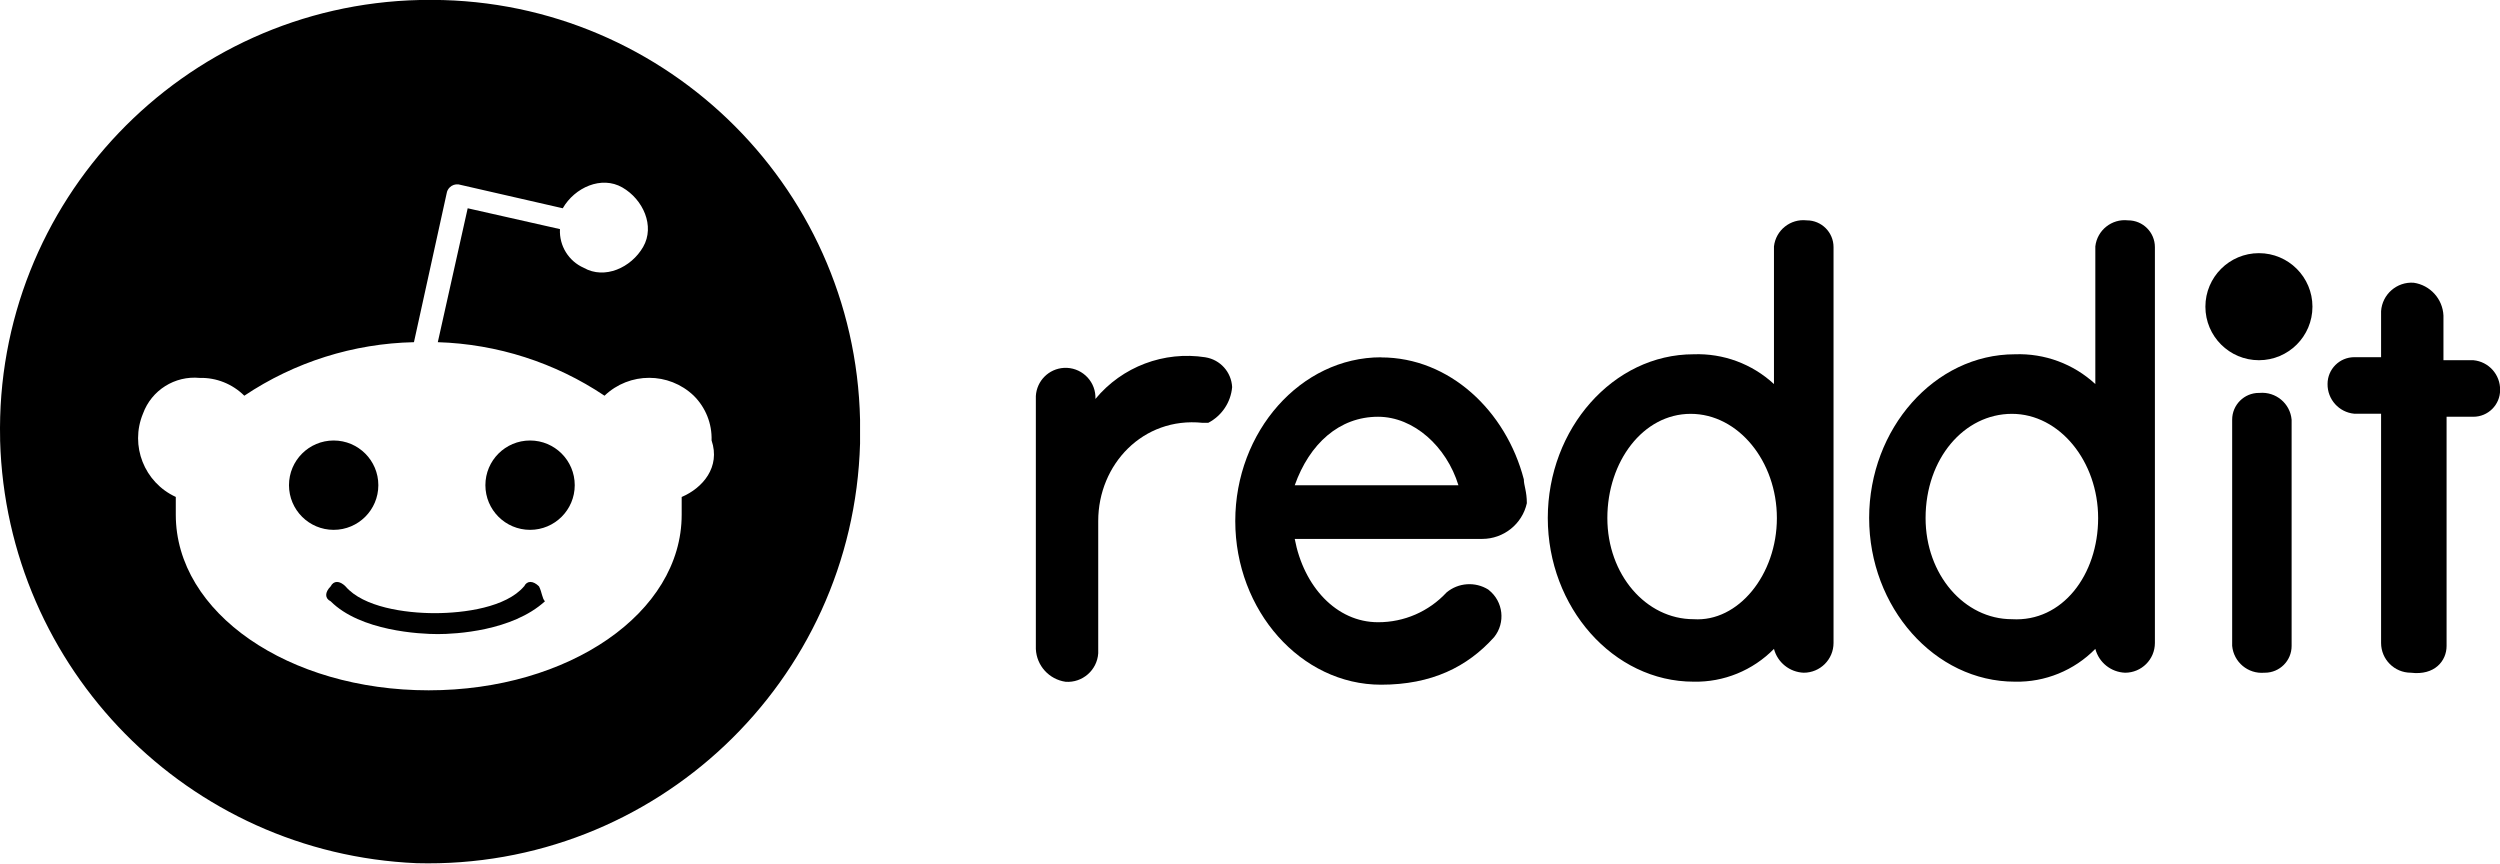
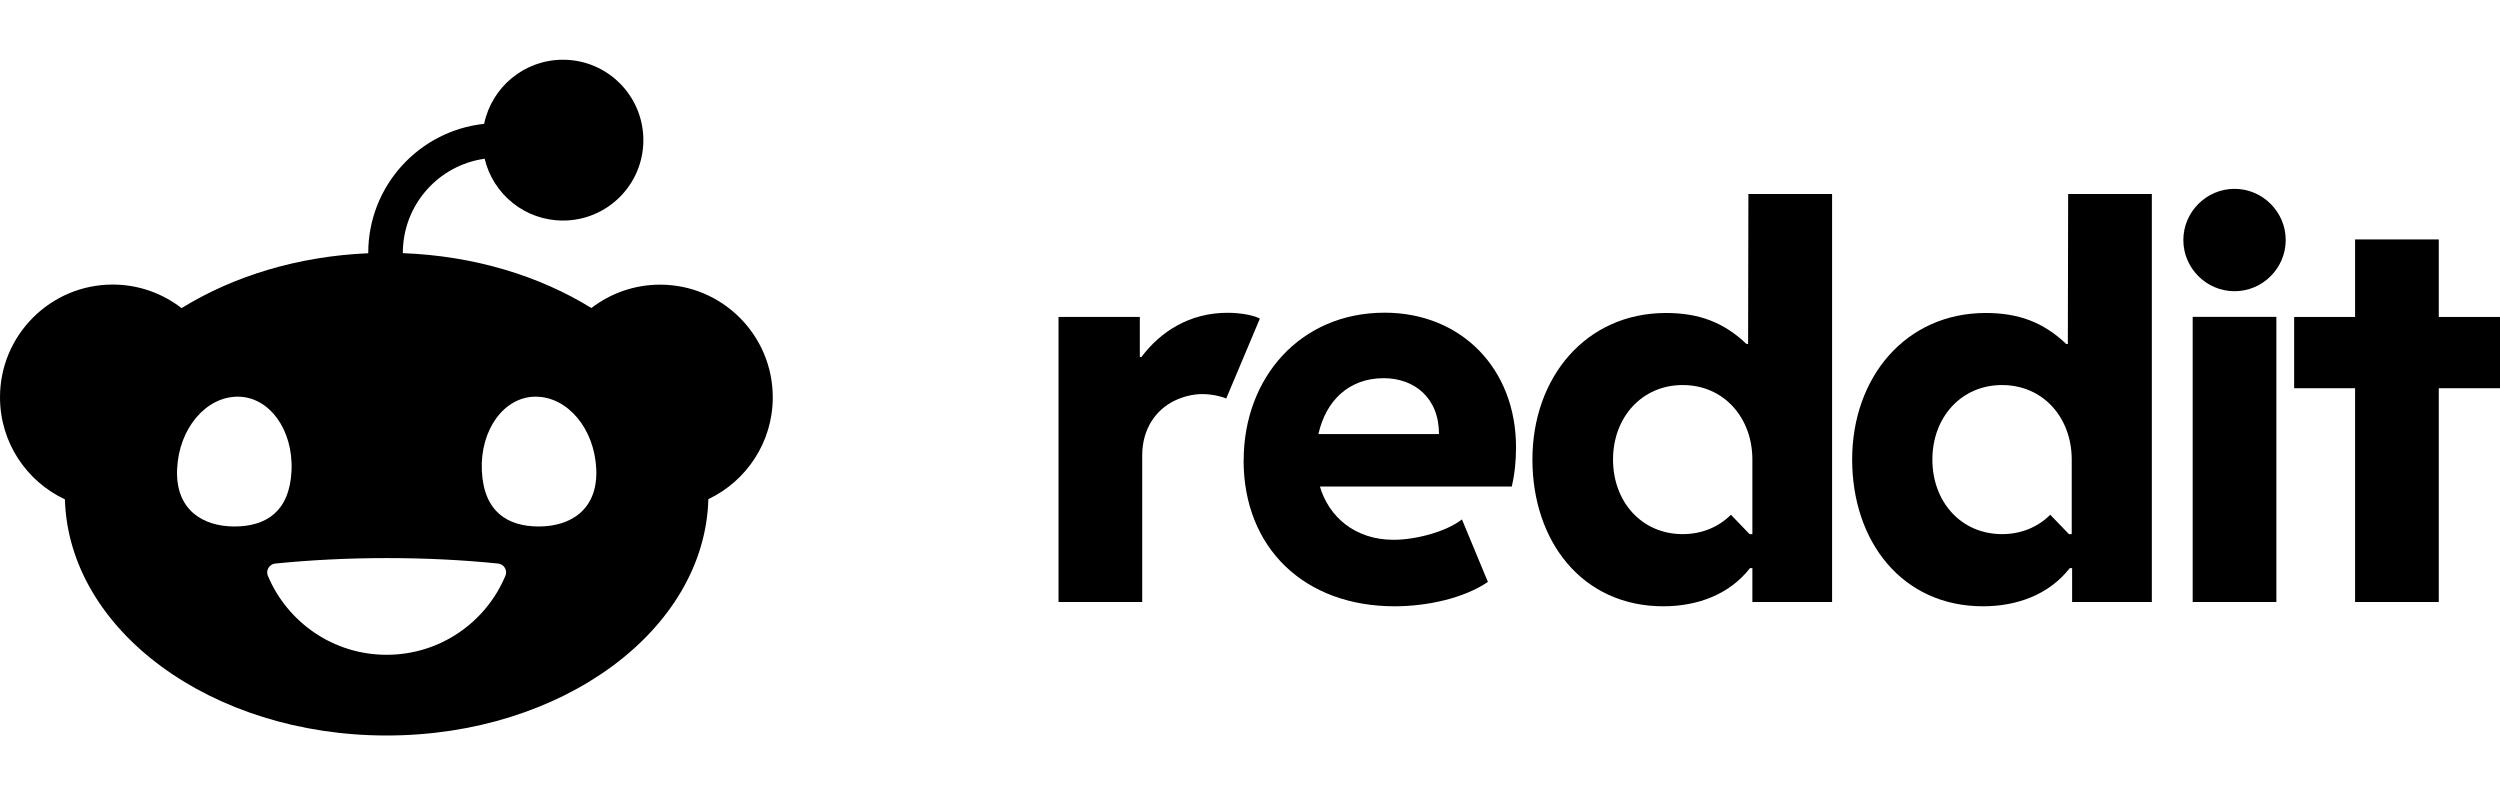
- <svg xmlns="http://www.w3.org/2000/svg" id="a" viewBox="0 0 231.67 80">
+ <svg xmlns="http://www.w3.org/2000/svg" id="Layer_1" viewBox="0 0 251.53 80">
  <defs>
-     <style>.b{stroke-width:0px;}</style>
+     <style>.cls-1{stroke-width:0px;}</style>
  </defs>
-   <circle class="b" cx="209.33" cy="28.42" r="4.96" />
-   <path class="b" d="m127.98,33.11c-7.45,0-13.51,6.89-13.51,15.17s6.06,15.17,13.51,15.17c4.69,0,8-1.65,10.48-4.41,1.07-1.34.85-3.29-.49-4.36-.02-.02-.04-.03-.06-.05-1.21-.75-2.77-.64-3.86.27-1.64,1.77-3.94,2.77-6.35,2.76-3.86,0-6.89-3.31-7.72-7.72h17.37c1.98,0,3.71-1.37,4.14-3.31,0-1.1-.28-1.65-.28-2.21-1.65-6.34-6.88-11.3-13.23-11.3Zm-8,11.86c1.37-3.86,4.14-6.35,7.72-6.35,3.31,0,6.35,2.76,7.45,6.35h-15.17Z" />
-   <path class="b" d="m111.71,33.11c-3.84-.6-7.72.86-10.2,3.86v-.27c-.08-1.52-1.39-2.69-2.91-2.61-1.41.08-2.53,1.2-2.61,2.61v23.44c.07,1.55,1.23,2.82,2.76,3.04,1.56.11,2.92-1.08,3.02-2.64,0-.04,0-.08,0-.12v-12.14c0-5.24,4.14-9.66,9.65-9.1h.55c1.25-.65,2.09-1.9,2.21-3.31-.07-1.39-1.1-2.54-2.48-2.76Z" />
-   <path class="b" d="m209.4,36.41s-.05,0-.07,0c-1.37,0-2.48,1.11-2.48,2.48v20.96c.14,1.51,1.47,2.62,2.98,2.49.02,0,.04,0,.05,0,1.37,0,2.48-1.11,2.48-2.48v-20.96c-.13-1.51-1.46-2.62-2.97-2.49Z" />
-   <path class="b" d="m167.42,20.42c-1.5-.17-2.86.91-3.03,2.41,0,.02,0,.05,0,.07v12.69c-2.02-1.87-4.7-2.86-7.45-2.76-7.45,0-13.51,6.9-13.51,15.17s6.06,15.17,13.51,15.17c2.79.06,5.49-1.04,7.45-3.04.33,1.26,1.45,2.16,2.76,2.21,1.52,0,2.76-1.23,2.76-2.76V22.9c0-1.37-1.11-2.48-2.48-2.48Zm-10.48,36.96c-4.41,0-7.99-4.14-7.99-9.37s3.3-9.66,7.72-9.66,7.99,4.41,7.99,9.66-3.58,9.65-7.72,9.37Z" />
-   <path class="b" d="m197.2,20.42c-1.5-.17-2.86.91-3.03,2.41,0,.02,0,.05,0,.07v12.69c-2.02-1.87-4.7-2.86-7.45-2.76-7.45,0-13.51,6.9-13.51,15.17s6.06,15.17,13.51,15.17c2.79.06,5.49-1.04,7.45-3.04.33,1.26,1.45,2.16,2.76,2.21,1.52,0,2.76-1.23,2.76-2.76V22.9c0-1.37-1.11-2.48-2.48-2.48Zm-10.76,36.96c-4.42,0-8-4.14-8-9.37,0-5.52,3.58-9.66,8-9.66s7.99,4.41,7.99,9.66-3.31,9.65-7.99,9.37Z" />
-   <path class="b" d="m229.19,33.38h-2.76v-4.14c-.07-1.54-1.23-2.82-2.76-3.04-1.56-.11-2.92,1.08-3.02,2.64,0,.04,0,.08,0,.12v4.14h-2.48c-1.37,0-2.48,1.11-2.48,2.48-.02,1.43,1.06,2.63,2.48,2.76h2.48v21.24c0,1.52,1.23,2.76,2.76,2.76,2.21.27,3.31-1.1,3.31-2.48v-21.24h2.48c1.37,0,2.48-1.11,2.48-2.48.02-1.43-1.06-2.63-2.48-2.76Z" />
-   <path class="b" d="m48.56,54.34c-1.65,1.94-5.52,2.48-8.27,2.48s-6.62-.55-8.27-2.48c-.55-.55-1.1-.55-1.38,0-.55.55-.55,1.11,0,1.38,2.76,2.76,8.27,3.04,9.93,3.04s6.9-.28,9.93-3.04c-.27-.27-.27-.83-.55-1.38-.55-.55-1.12-.55-1.38,0Z" />
-   <circle class="b" cx="49.12" cy="44.96" r="4.14" />
-   <path class="b" d="m39.05,0c-.05,0-.1,0-.16,0C16.93.5-.48,18.71.01,40.68c0,.05,0,.1,0,.15.6,21.16,17.45,38.26,38.6,39.16,22.08.59,40.46-16.81,41.09-38.89v-2.2C79.22,16.94,61.02-.48,39.05,0Zm24.12,46.05v1.65c0,9.1-10.47,16.27-23.45,16.27s-23.43-7.17-23.43-16.27v-1.65c-2.92-1.34-4.27-4.75-3.04-7.72.79-2.17,2.95-3.53,5.25-3.31,1.55-.04,3.04.56,4.14,1.65,4.66-3.12,10.11-4.84,15.72-4.96l3.03-13.79c.03-.21.13-.4.28-.55.22-.22.52-.32.83-.28l9.65,2.21c1.11-1.93,3.59-3.04,5.52-1.93,1.93,1.11,3.04,3.58,1.93,5.51-1.11,1.93-3.57,3.04-5.5,1.94-1.41-.62-2.29-2.05-2.21-3.59l-8.55-1.93-2.77,12.41c5.51.17,10.87,1.89,15.45,4.96,2.31-2.21,5.96-2.21,8.27,0,1.1,1.09,1.7,2.59,1.65,4.14.84,2.48-.82,4.41-2.76,5.24Z" />
-   <circle class="b" cx="30.92" cy="44.96" r="4.14" />
+   <path class="cls-1" d="m126.76,32.05l-3.39,8.05c-.43-.21-1.44-.45-2.4-.45s-1.92.24-2.85.69c-1.84.93-3.2,2.8-3.2,5.49v14.74h-8.42v-28.68h8.18v4.03h.16c1.92-2.56,4.85-4.45,8.66-4.45,1.39,0,2.72.27,3.25.59h0Z" />
+   <path class="cls-1" d="m125.13,46.31c0-8.29,5.68-14.85,14.18-14.85,7.7,0,13.22,5.62,13.22,13.54,0,1.39-.13,2.69-.43,3.95h-19.3c.88,3.01,3.49,5.36,7.41,5.36,2.16,0,5.23-.77,6.88-2.05l2.61,6.29c-2.43,1.65-6.13,2.45-9.38,2.45-9.09,0-15.2-5.87-15.2-14.69h0Zm7.52-2.64h12.13c0-3.68-2.51-5.62-5.57-5.62-3.47,0-5.81,2.24-6.56,5.62h0Z" />
+   <path class="cls-1" d="m224.82,19c2.83,0,5.15,2.32,5.15,5.15s-2.32,5.15-5.15,5.15-5.15-2.32-5.15-5.15,2.32-5.15,5.15-5.15h0Zm4.21,41.57h-8.42v-28.69h8.42v28.69h0Z" />
+   <path class="cls-1" d="m175.91,19.52l-.03,15.09h-.16c-2.32-2.21-4.83-3.12-8.1-3.12-8.08,0-13.44,6.5-13.44,14.74s5.01,14.77,13.17,14.77c3.41,0,6.64-1.17,8.72-3.84h.24v3.41h8.02V19.52h-8.42Zm.4,34.22h-.28l-1.88-1.95c-1.22,1.22-2.9,1.95-4.85,1.95-4.13,0-7.01-3.26-7.01-7.5s2.89-7.5,7.01-7.5,7.01,3.26,7.01,7.5v7.5h0Z" />
+   <path class="cls-1" d="m208.08,19.52l-.03,15.09h-.16c-2.32-2.21-4.83-3.12-8.1-3.12-8.08,0-13.44,6.5-13.44,14.74s5.01,14.77,13.17,14.77c3.41,0,6.64-1.17,8.72-3.84h.24v3.41h8.02V19.52h-8.42Zm.36,34.22h-.28l-1.88-1.95c-1.22,1.22-2.9,1.95-4.85,1.95-4.13,0-7.01-3.26-7.01-7.5s2.89-7.5,7.01-7.5,7.01,3.26,7.01,7.5v7.5h0Z" />
+   <path class="cls-1" d="m245.37,31.89h6.16v7.17h-6.16v21.51h-8.42v-21.51h-6.13v-7.17h6.13v-7.8h8.42v7.8h0Z" />
+   <path class="cls-1" d="m48.76,15.96c.84,3.57,4.05,6.23,7.88,6.23,4.47,0,8.09-3.62,8.09-8.09s-3.62-8.09-8.09-8.09c-3.91,0-7.17,2.77-7.93,6.45-6.55.7-11.66,6.25-11.66,12.98v.04c-7.12.3-13.62,2.33-18.78,5.52-1.92-1.48-4.32-2.37-6.93-2.37-6.26,0-11.34,5.08-11.34,11.34,0,4.55,2.67,8.46,6.53,10.27.38,13.17,14.72,23.76,32.37,23.76s32.01-10.6,32.37-23.78c3.83-1.82,6.48-5.73,6.48-10.24,0-6.26-5.08-11.34-11.34-11.34-2.6,0-4.99.88-6.91,2.35-5.21-3.22-11.78-5.25-18.97-5.52v-.03c0-4.82,3.58-8.82,8.23-9.47h0Zm-30.94,31.22c.19-4.11,2.92-7.27,6.1-7.27s5.6,3.34,5.41,7.45c-.19,4.11-2.56,5.61-5.74,5.61s-5.96-1.67-5.77-5.79Zm36.07-7.27c3.18,0,5.91,3.16,6.1,7.27.19,4.11-2.6,5.79-5.77,5.79s-5.55-1.49-5.74-5.61c-.19-4.11,2.23-7.45,5.41-7.45Zm-3.78,16.79c.6.06.98.68.74,1.23-1.95,4.67-6.57,7.95-11.95,7.95s-9.99-3.28-11.95-7.95c-.23-.55.15-1.17.74-1.23,3.49-.35,7.27-.55,11.21-.55s7.71.19,11.21.55h0Z" />
</svg>
